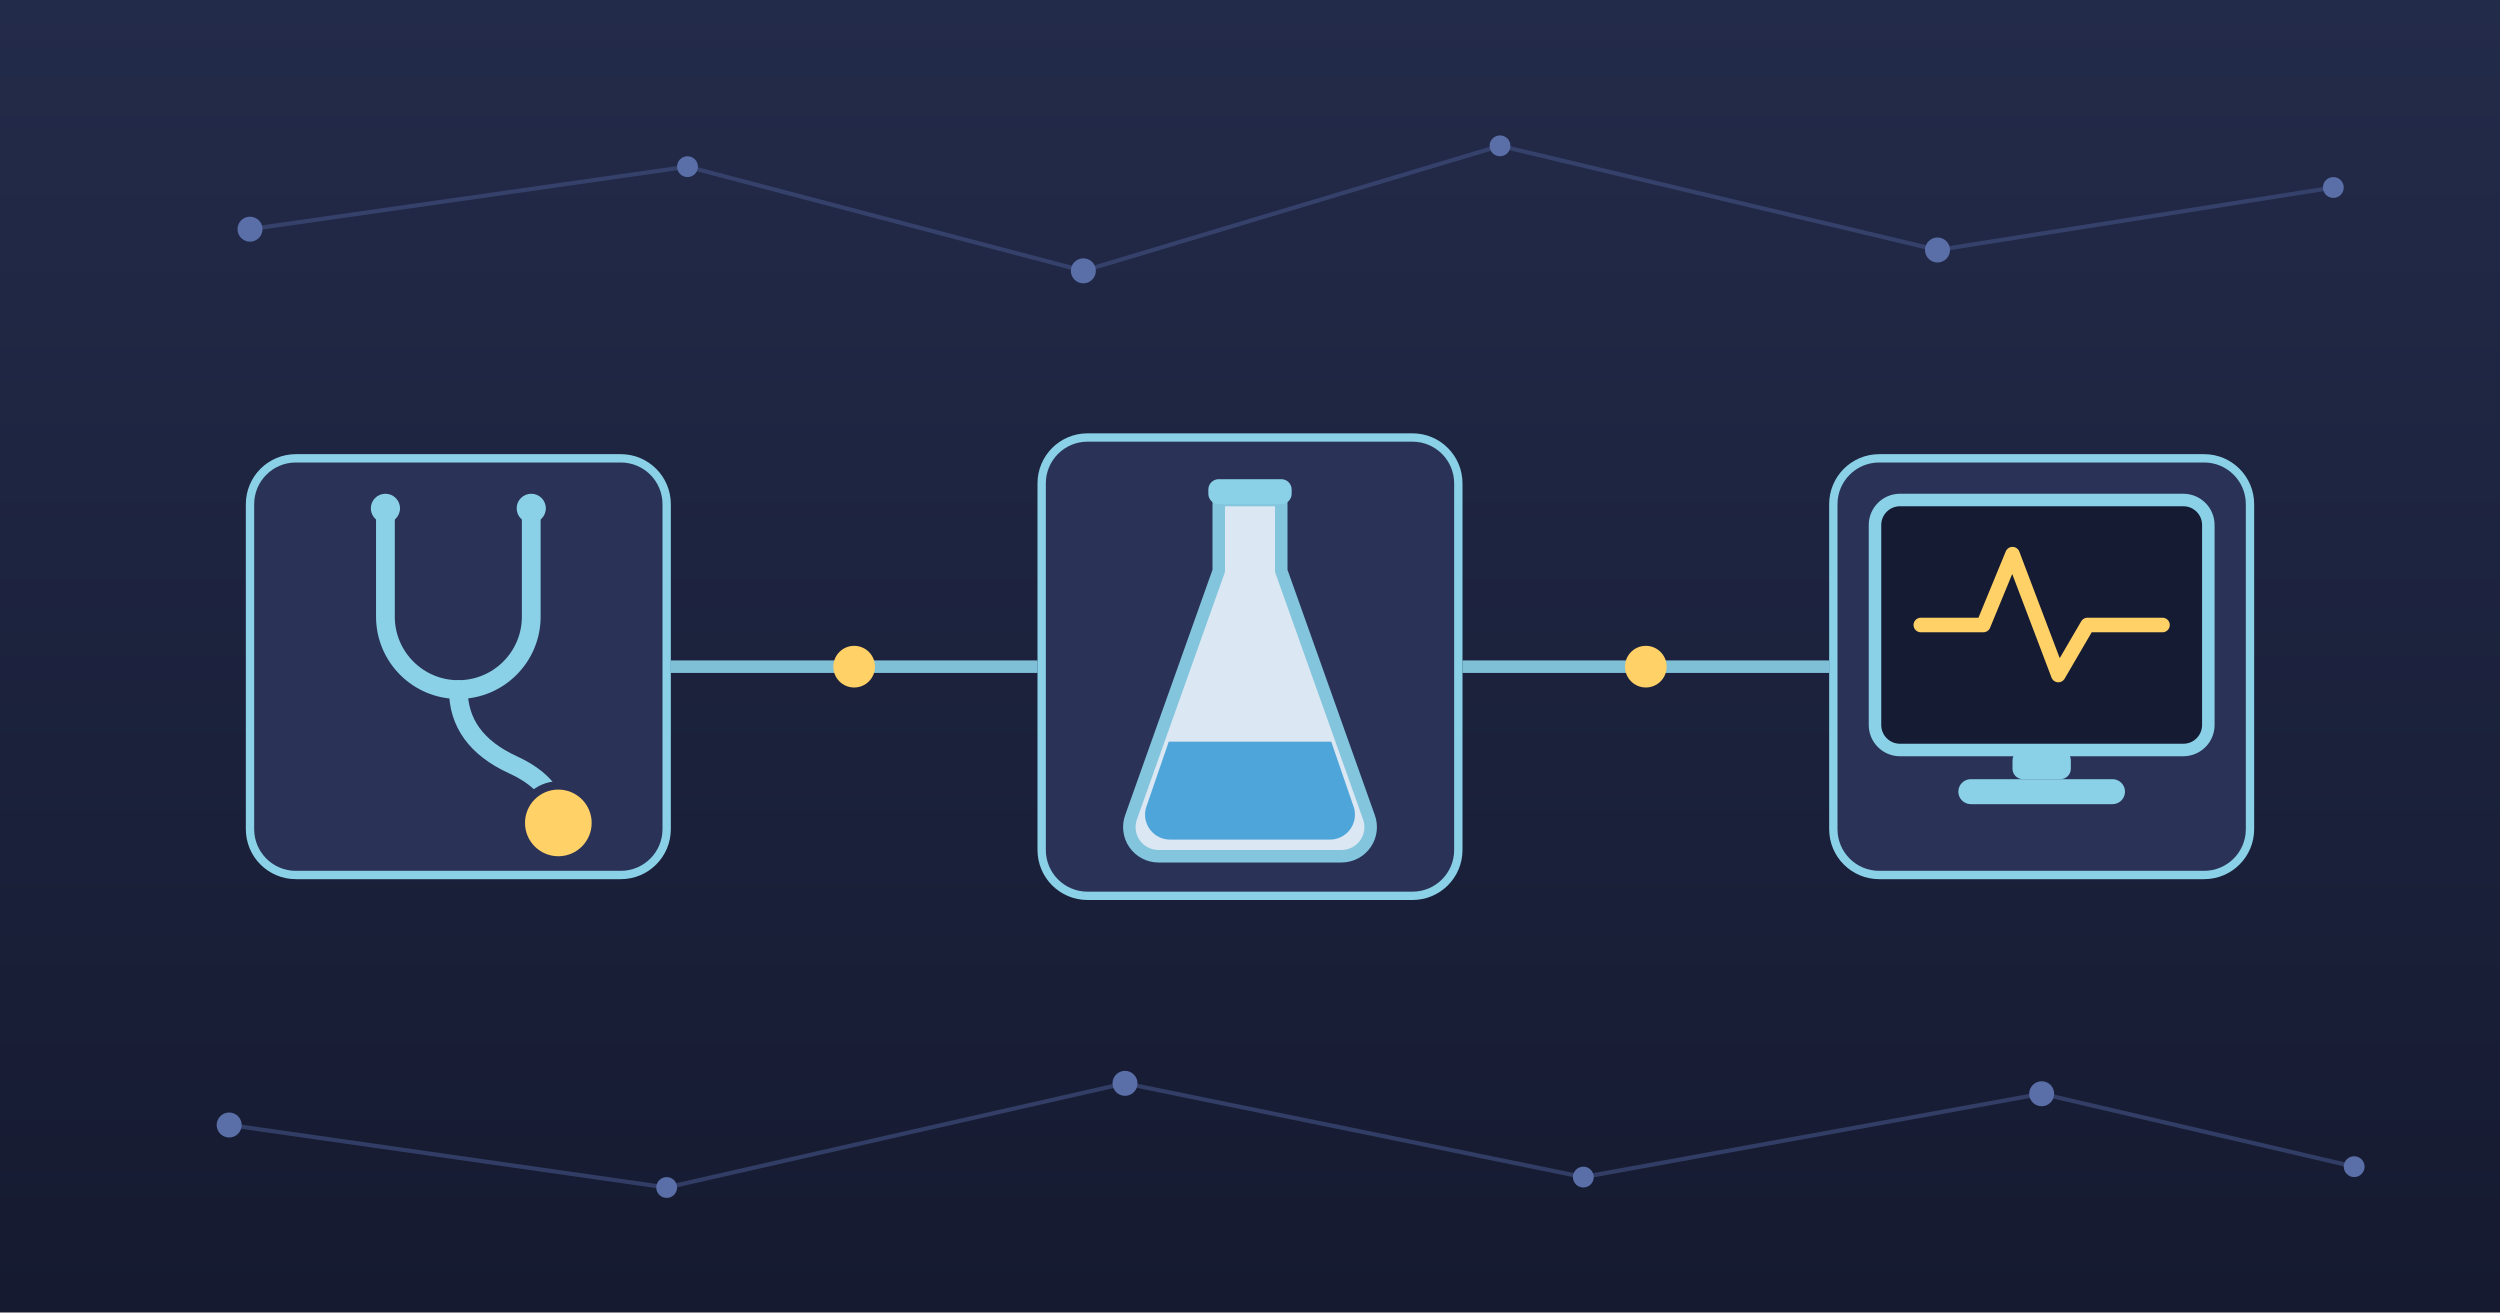
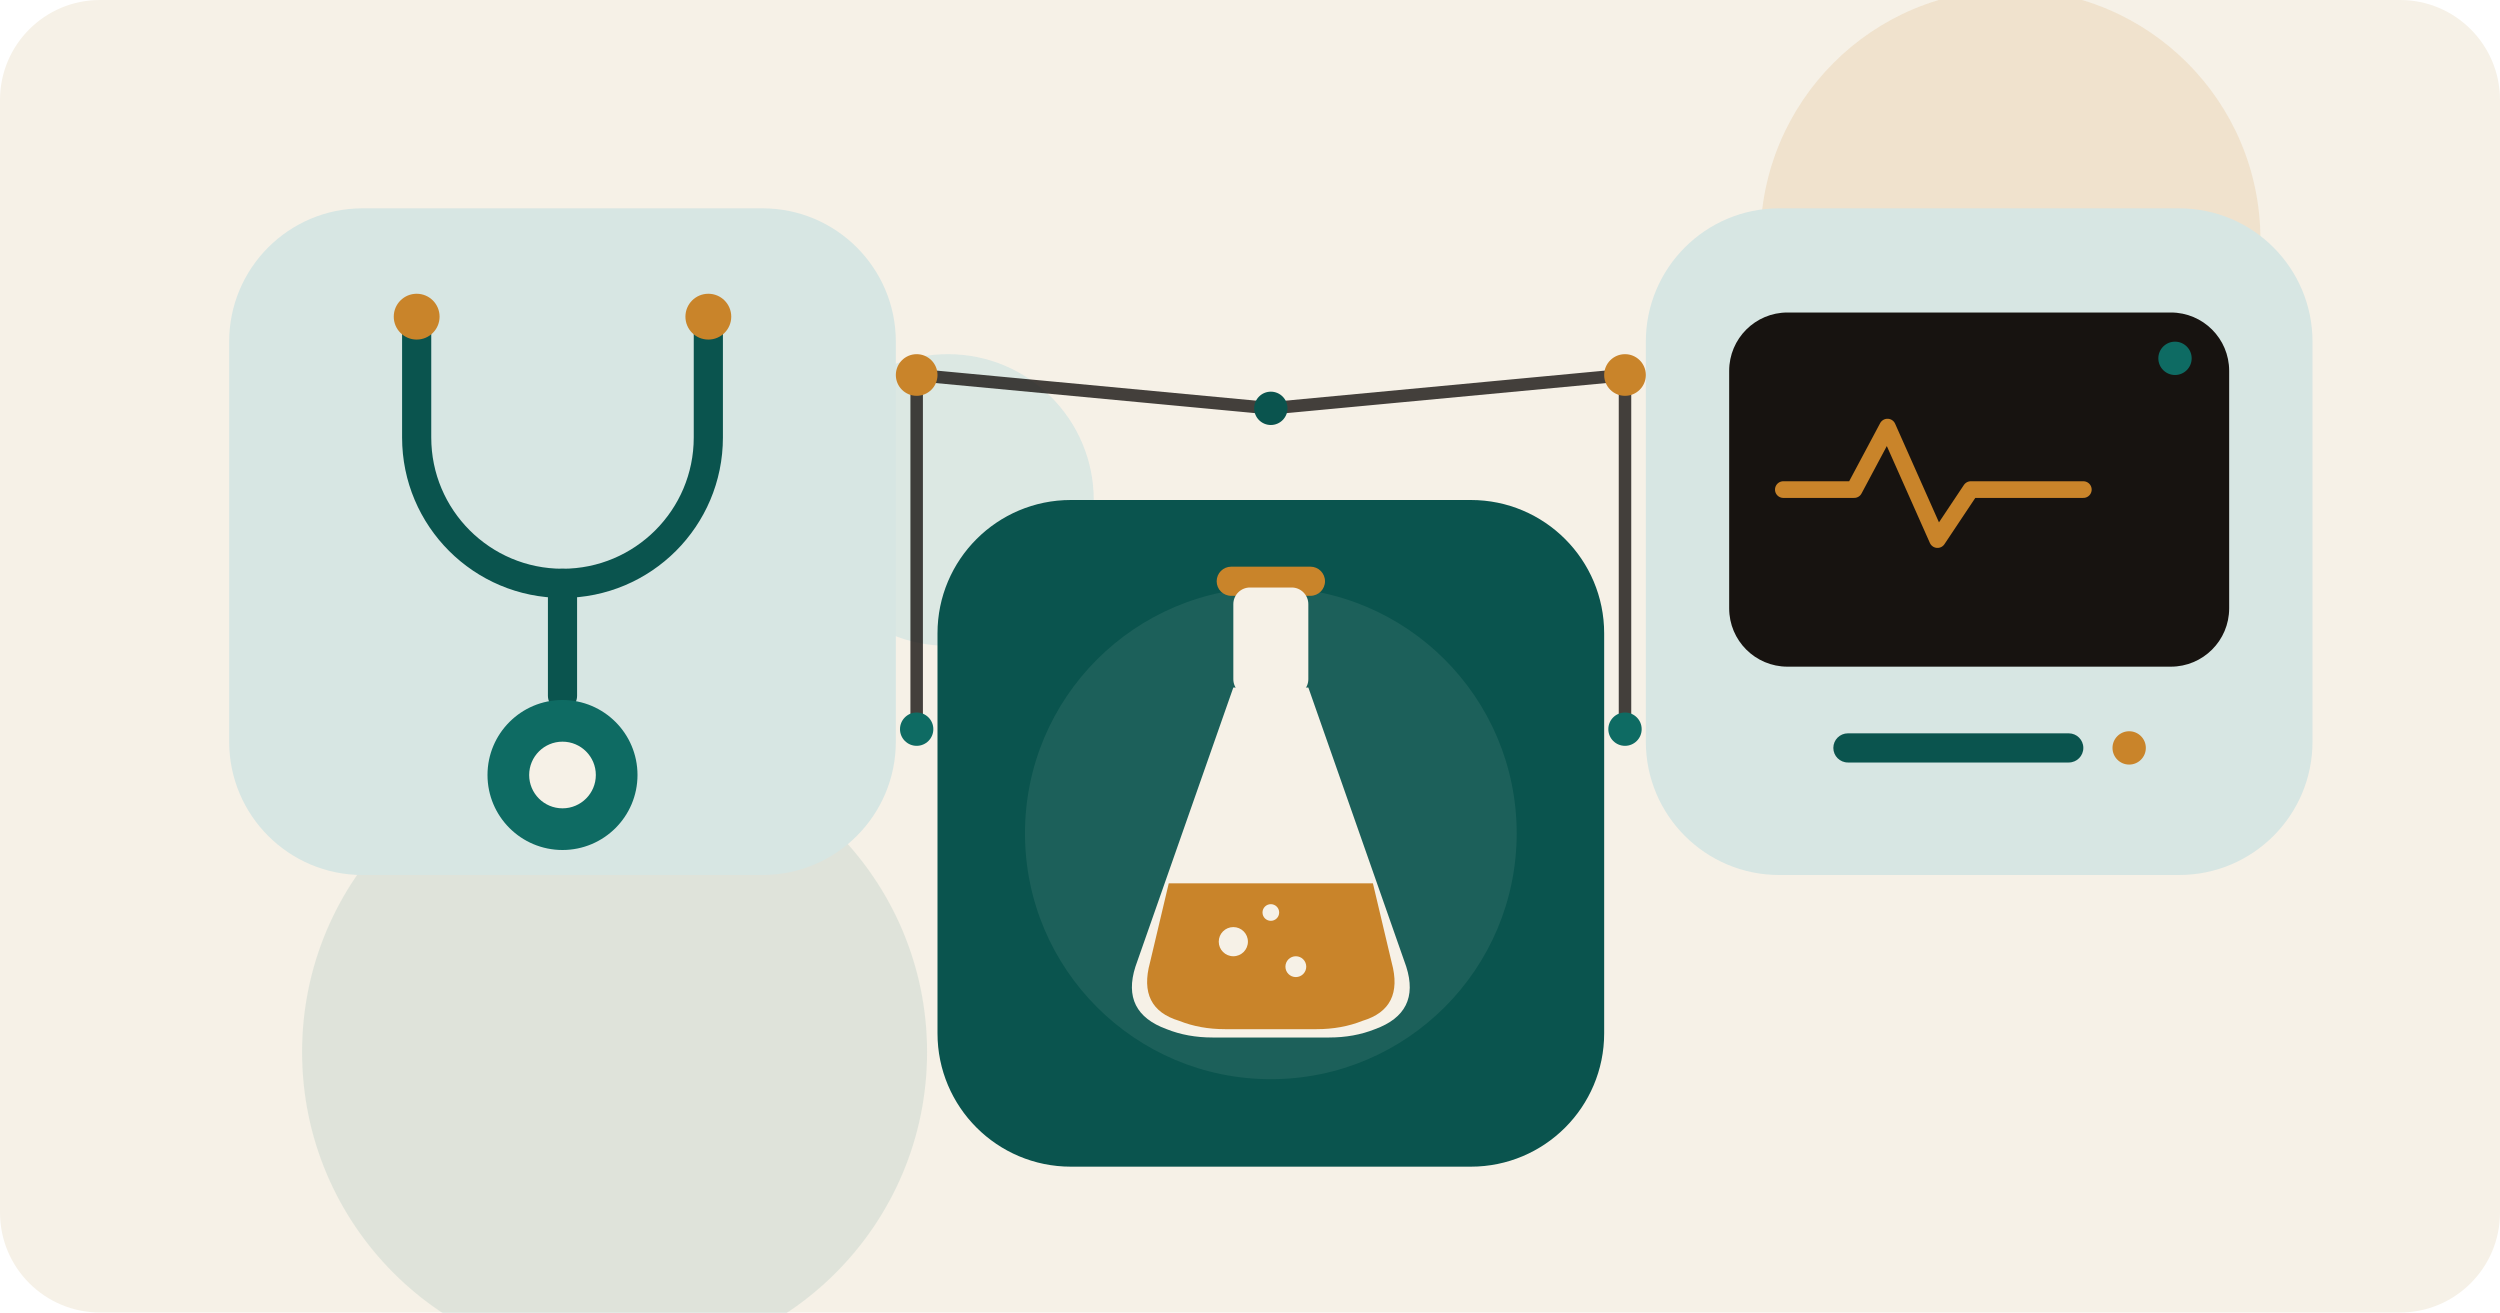
<svg xmlns="http://www.w3.org/2000/svg" width="1200" height="630" viewBox="0 0 1200 630">
-   <defs>
-     <linearGradient id="bg" x1="0" y1="0" x2="0" y2="1">
-       <stop offset="0" stop-color="#232B4A" />
-       <stop offset="1" stop-color="#151A30" />
-     </linearGradient>
-   </defs>
-   <rect x="0" y="0" width="1200" height="630" fill="url(#bg)" />
-   <g stroke="#3D4B7A" stroke-width="2" opacity="0.7">
-     <line x1="120" y1="110" x2="330" y2="80" />
-     <line x1="330" y1="80" x2="520" y2="130" />
-     <line x1="520" y1="130" x2="720" y2="70" />
-     <line x1="720" y1="70" x2="930" y2="120" />
-     <line x1="930" y1="120" x2="1120" y2="90" />
-     <line x1="110" y1="540" x2="320" y2="570" />
-     <line x1="320" y1="570" x2="540" y2="520" />
-     <line x1="540" y1="520" x2="760" y2="565" />
-     <line x1="760" y1="565" x2="980" y2="525" />
-     <line x1="980" y1="525" x2="1130" y2="560" />
+   <rect x="0" y="0" width="1200" height="630" rx="48" fill="#f6f1e7" />
+   <circle cx="295" cy="505" r="150" fill="#0e6b63" opacity="0.10" />
+   <circle cx="965" cy="115" r="120" fill="#c9842a" opacity="0.14" />
+   <circle cx="455" cy="240" r="70" fill="#d7e6e3" opacity="0.85" />
+   <g stroke="#171310" stroke-width="6" stroke-linecap="round" opacity="0.8">
+     <line x1="440" y1="180" x2="440" y2="350" />
+     <line x1="780" y1="180" x2="780" y2="350" />
+     <line x1="440" y1="180" x2="610" y2="196" />
+     <line x1="610" y1="196" x2="780" y2="180" />
  </g>
-   <g fill="#5A6EA8">
-     <circle cx="120" cy="110" r="6" />
-     <circle cx="330" cy="80" r="5" />
-     <circle cx="520" cy="130" r="6" />
-     <circle cx="720" cy="70" r="5" />
-     <circle cx="930" cy="120" r="6" />
-     <circle cx="1120" cy="90" r="5" />
-     <circle cx="110" cy="540" r="6" />
-     <circle cx="320" cy="570" r="5" />
-     <circle cx="540" cy="520" r="6" />
-     <circle cx="760" cy="565" r="5" />
-     <circle cx="980" cy="525" r="6" />
-     <circle cx="1130" cy="560" r="5" />
+   <rect x="110" y="100" width="320" height="320" rx="64" fill="#d7e6e3" />
+   <g fill="none" stroke="#0a544e" stroke-width="14" stroke-linecap="round">
+     <path d="M200 158 v52 a70 70 0 0 0 140 0 v-52" />
+     <path d="M270 280 v54" />
  </g>
-   <g stroke="#8AD1E8" stroke-width="6" opacity="0.9">
-     <line x1="322" y1="320" x2="498" y2="320" />
-     <line x1="702" y1="320" x2="878" y2="320" />
-   </g>
-   <g fill="#FFD166">
-     <circle cx="410" cy="320" r="10" />
-     <circle cx="790" cy="320" r="10" />
-   </g>
-   <rect x="120" y="220" width="200" height="200" rx="22" fill="#2A3357" stroke="#8AD1E8" stroke-width="4" />
-   <g fill="none" stroke="#8AD1E8" stroke-width="9" stroke-linecap="round">
-     <path d="M185 248 v48 a35 35 0 0 0 70 0 v-48" />
-     <path d="M220 331 q0 24 26 36 q22 10 22 28" />
-   </g>
-   <circle cx="185" cy="244" r="7" fill="#8AD1E8" />
-   <circle cx="255" cy="244" r="7" fill="#8AD1E8" />
-   <circle cx="268" cy="395" r="18" fill="#FFD166" stroke="#2A3357" stroke-width="4" />
-   <rect x="500" y="210" width="200" height="220" rx="22" fill="#2A3357" stroke="#8AD1E8" stroke-width="4" />
-   <path d="M585 240 v34 l-42 118 a14 14 0 0 0 13 19 h88 a14 14 0 0 0 13 -19 l-42 -118 v-34 z" fill="#EAF6FF" opacity="0.92" stroke="#8AD1E8" stroke-width="6" stroke-linejoin="round" />
-   <path d="M561 356 h78 l11 32 a12 12 0 0 1 -12 15 h-76 a12 12 0 0 1 -12 -15 z" fill="#4EA5D9" />
-   <rect x="580" y="230" width="40" height="12" rx="5" fill="#8AD1E8" />
-   <rect x="880" y="220" width="200" height="200" rx="22" fill="#2A3357" stroke="#8AD1E8" stroke-width="4" />
-   <rect x="900" y="240" width="160" height="120" rx="12" fill="#141B33" stroke="#8AD1E8" stroke-width="6" />
-   <path d="M922 300 h30 l14 -34 l22 58 l14 -24 h36" fill="none" stroke="#FFD166" stroke-width="7" stroke-linecap="round" stroke-linejoin="round" />
-   <rect x="966" y="360" width="28" height="14" rx="5" fill="#8AD1E8" />
-   <rect x="940" y="374" width="80" height="12" rx="6" fill="#8AD1E8" />
+   <circle cx="200" cy="152" r="11" fill="#c9842a" />
+   <circle cx="340" cy="152" r="11" fill="#c9842a" />
+   <circle cx="270" cy="372" r="36" fill="#0e6b63" />
+   <circle cx="270" cy="372" r="16" fill="#f6f1e7" />
+   <rect x="450" y="240" width="320" height="320" rx="64" fill="#0a544e" />
+   <circle cx="610" cy="400" r="118" fill="#f6f1e7" opacity="0.08" />
+   <rect x="584" y="272" width="52" height="14" rx="7" fill="#c9842a" />
+   <rect x="592" y="282" width="36" height="52" rx="8" fill="#f6f1e7" />
+   <path d="M592 330 L545 464 Q538 486 560 494 Q570 498 582 498 H638 Q650 498 660 494 Q682 486 675 464 L628 330 Z" fill="#f6f1e7" />
+   <path d="M561 424 L552 462 Q546 484 566 490 Q576 494 588 494 H632 Q644 494 654 490 Q674 484 668 462 L659 424 Z" fill="#c9842a" />
+   <circle cx="592" cy="452" r="7" fill="#f6f1e7" />
+   <circle cx="622" cy="464" r="5" fill="#f6f1e7" />
+   <circle cx="610" cy="438" r="4" fill="#f6f1e7" />
+   <rect x="790" y="100" width="320" height="320" rx="64" fill="#d7e6e3" />
+   <rect x="830" y="150" width="240" height="170" rx="28" fill="#171310" />
+   <path d="M856 235 h34 l16 -30 l24 54 l16 -24 h54" fill="none" stroke="#c9842a" stroke-width="8" stroke-linecap="round" stroke-linejoin="round" />
+   <circle cx="1044" cy="172" r="8" fill="#0e6b63" />
+   <rect x="880" y="352" width="120" height="14" rx="7" fill="#0a544e" />
+   <circle cx="1022" cy="359" r="8" fill="#c9842a" />
+   <circle cx="440" cy="180" r="10" fill="#c9842a" />
+   <circle cx="440" cy="350" r="8" fill="#0e6b63" />
+   <circle cx="610" cy="196" r="8" fill="#0a544e" />
+   <circle cx="780" cy="350" r="8" fill="#0e6b63" />
+   <circle cx="780" cy="180" r="10" fill="#c9842a" />
</svg>
